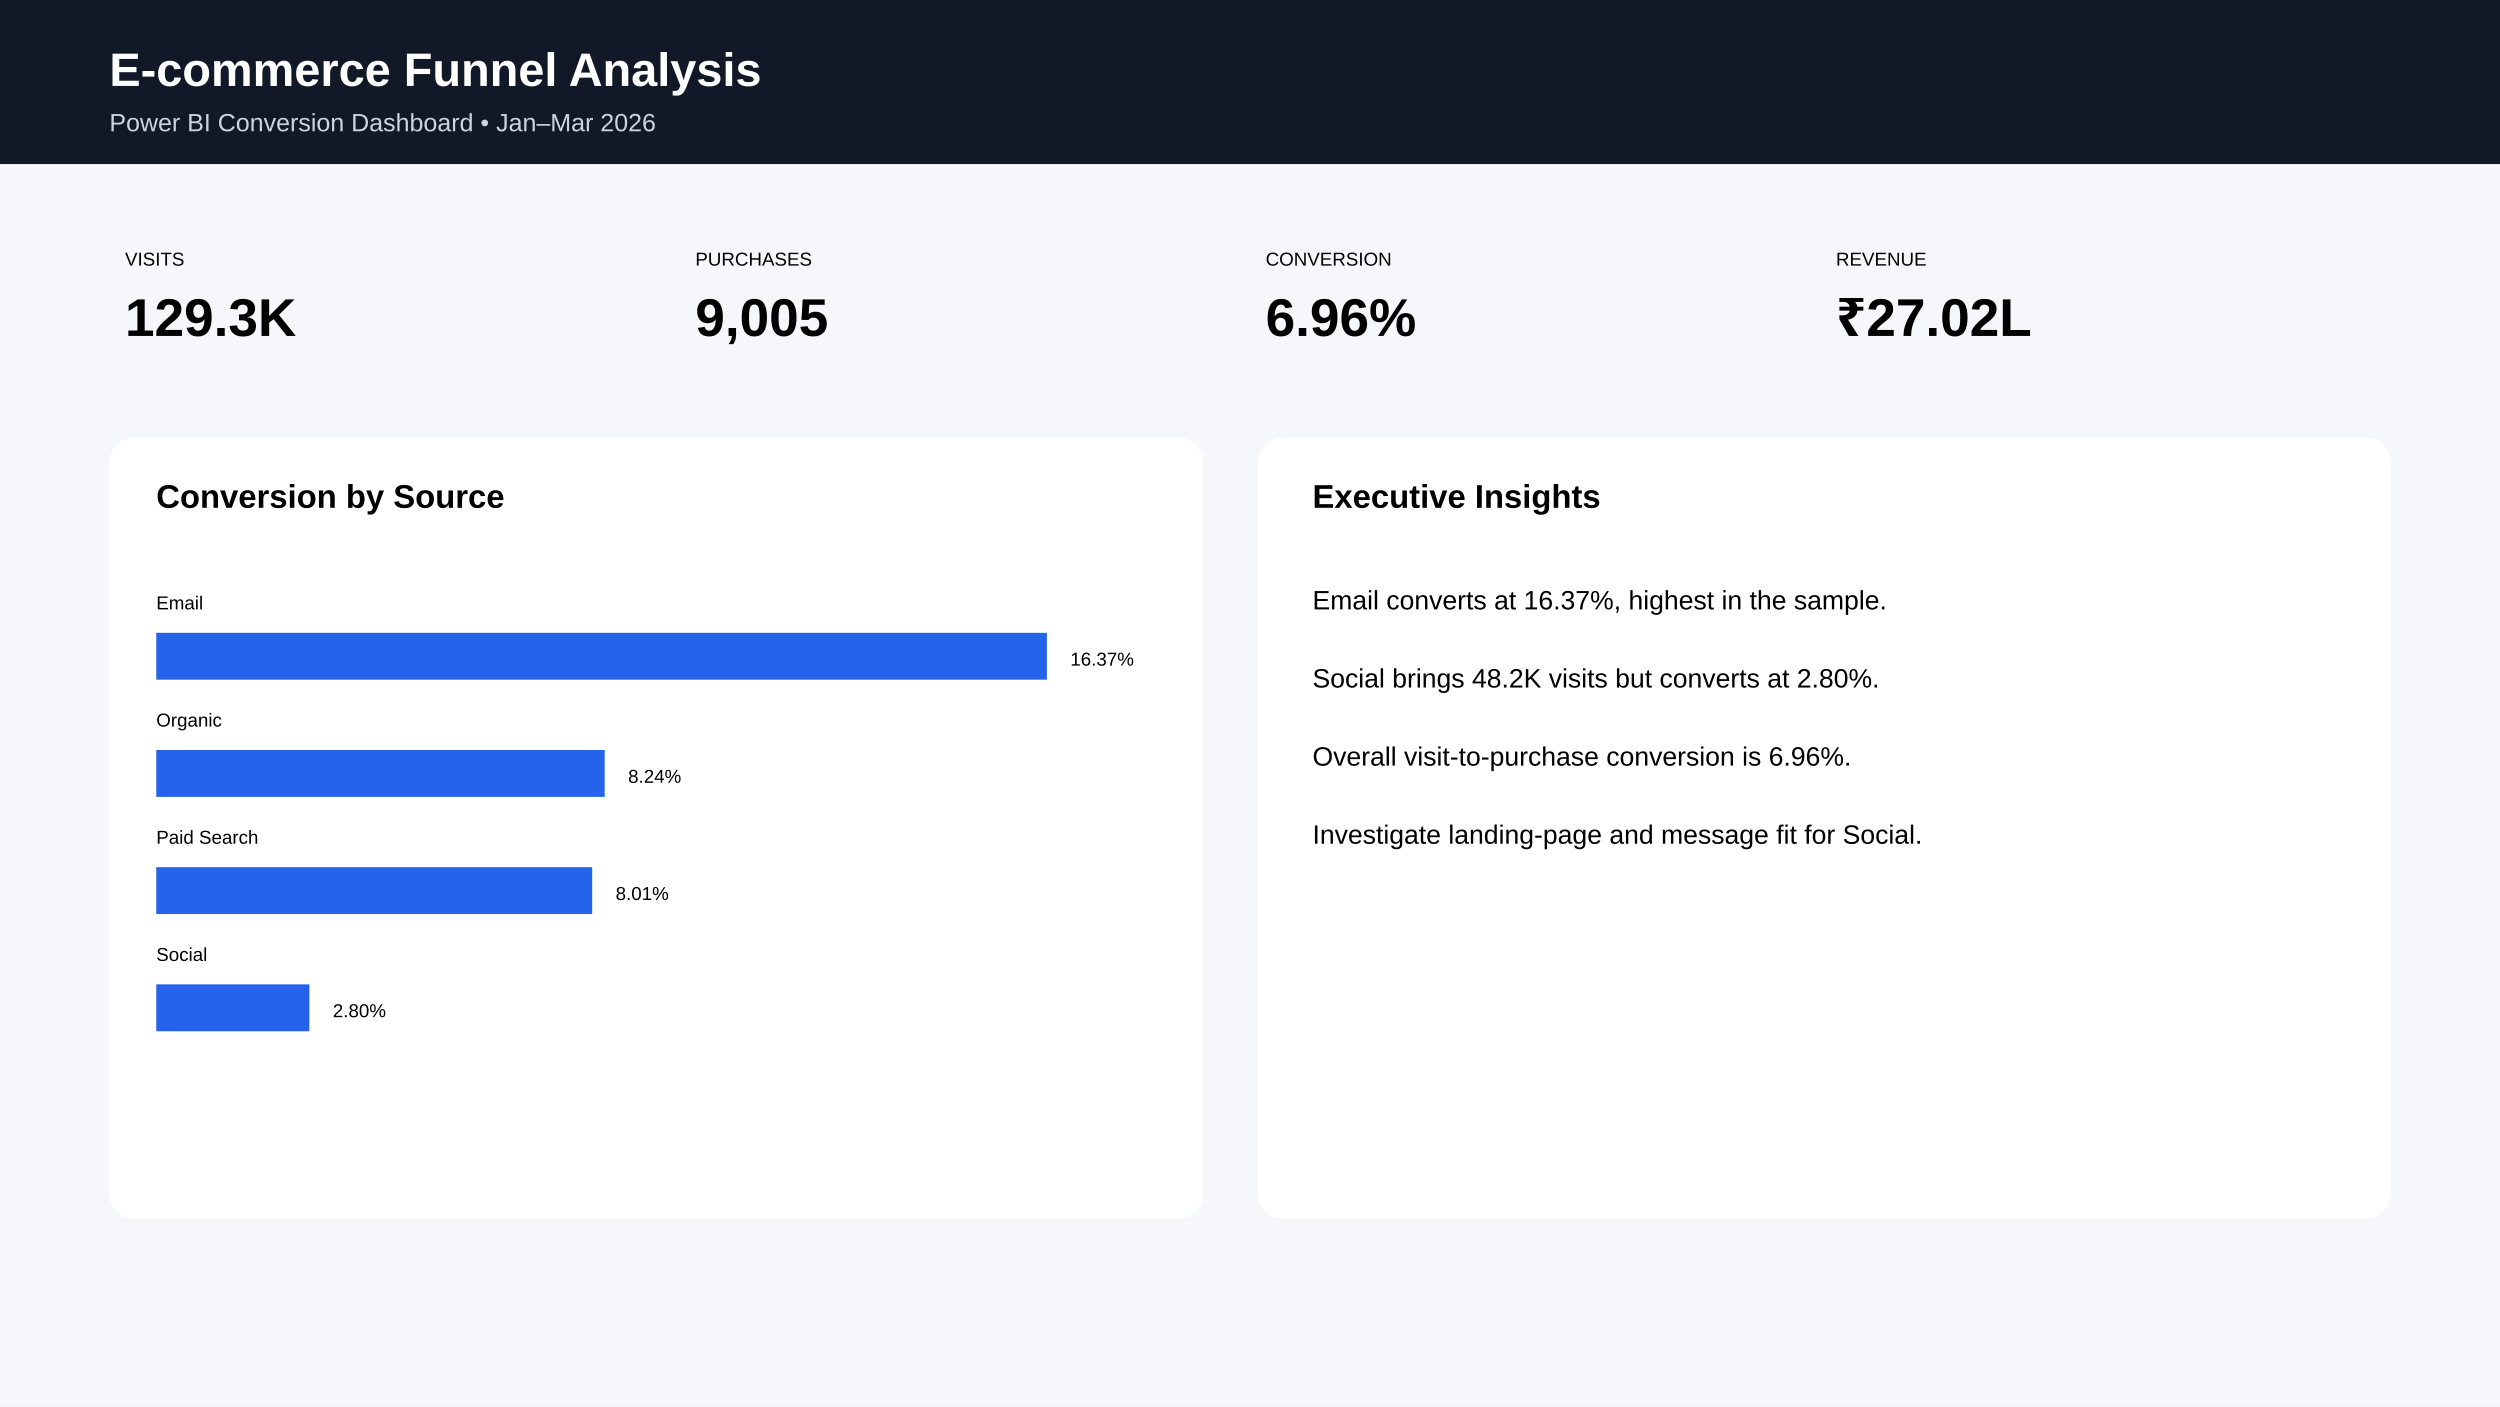
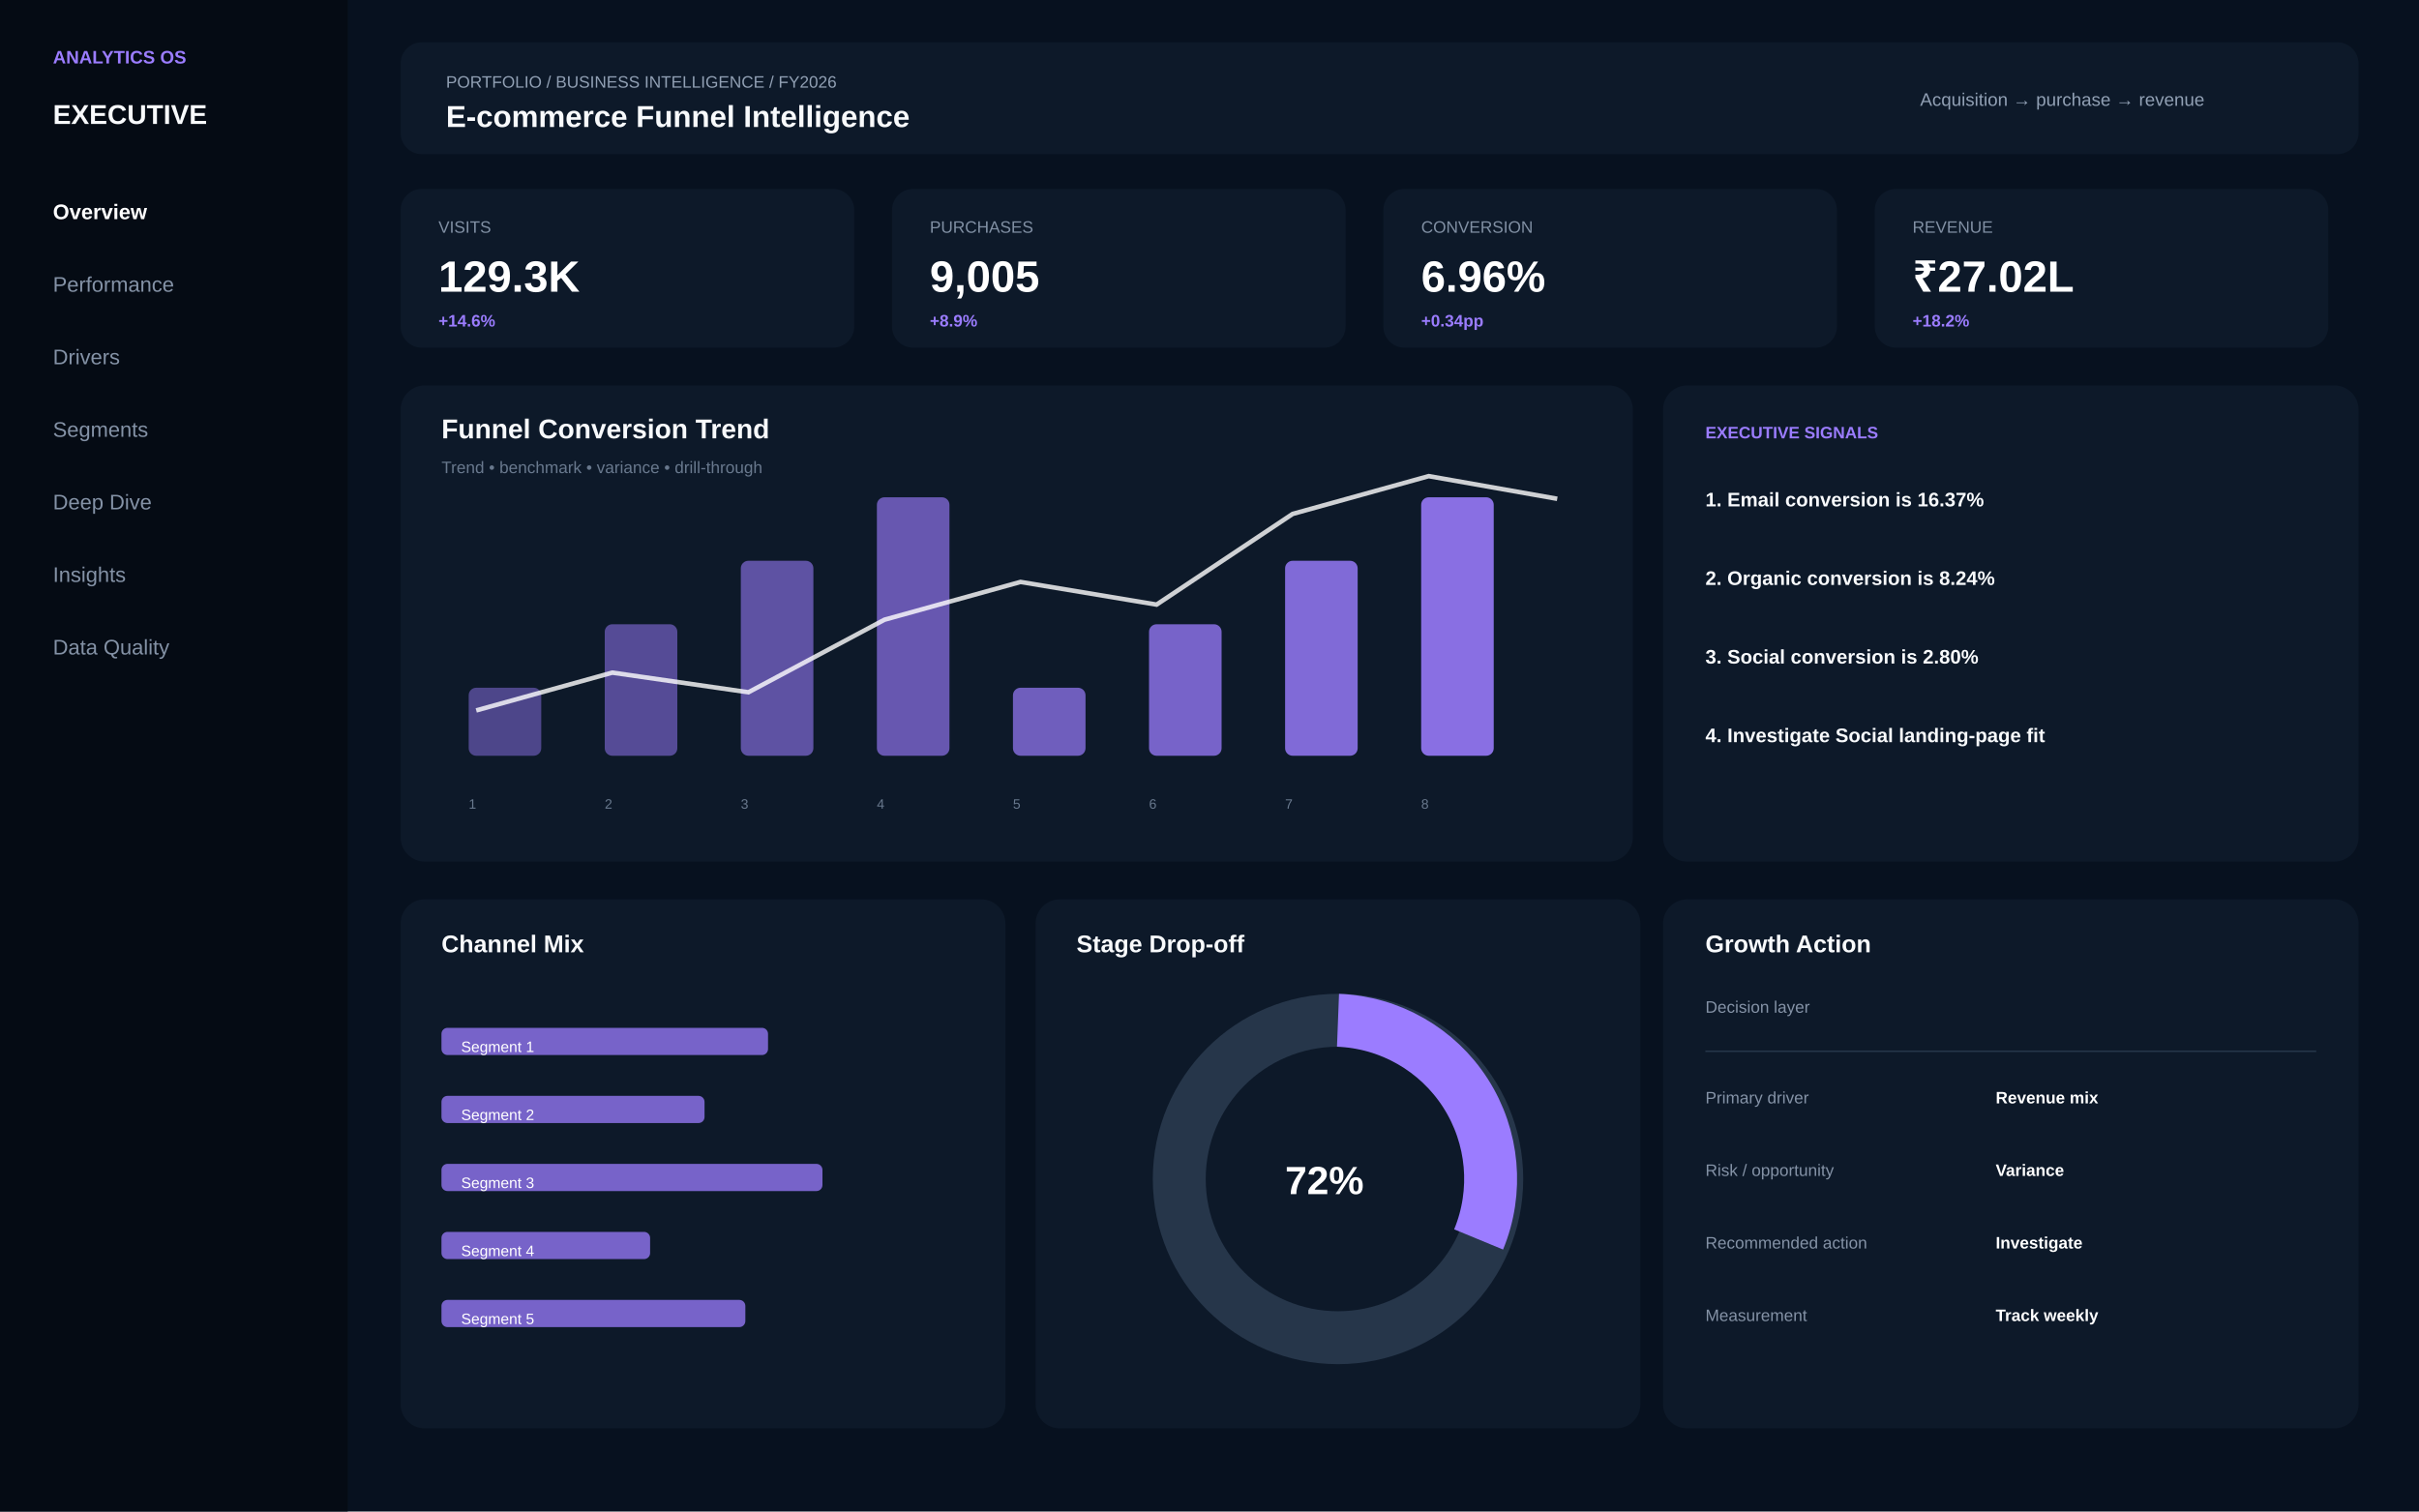
- <svg xmlns="http://www.w3.org/2000/svg" width="1600" height="900">
-   <rect width="1600" height="900" fill="#F5F7FA" />
-   <rect width="1600" height="105" fill="#111827" />
-   <text x="70" y="55" font-family="Arial" font-size="30" font-weight="700" fill="white">E-commerce Funnel Analysis</text>
-   <text x="70" y="84" font-family="Arial" font-size="16" fill="#CBD5E1">Power BI Conversion Dashboard • Jan–Mar 2026</text>
-   <text x="80" y="170" font-family="Arial">VISITS</text>
-   <text x="80" y="215" font-family="Arial" font-size="34" font-weight="700">129.3K</text>
-   <text x="445" y="170" font-family="Arial">PURCHASES</text>
-   <text x="445" y="215" font-family="Arial" font-size="34" font-weight="700">9,005</text>
-   <text x="810" y="170" font-family="Arial">CONVERSION</text>
-   <text x="810" y="215" font-family="Arial" font-size="34" font-weight="700">6.96%</text>
-   <text x="1175" y="170" font-family="Arial">REVENUE</text>
-   <text x="1175" y="215" font-family="Arial" font-size="34" font-weight="700">₹27.02L</text>
-   <rect x="70" y="280" width="700" height="500" rx="16" fill="white" />
-   <text x="100" y="325" font-family="Arial" font-size="21" font-weight="700">Conversion by Source</text>
-   <text x="100" y="390" font-family="Arial">Email</text>
-   <rect x="100" y="405" width="570" height="30" fill="#2563EB" />
-   <text x="685" y="426" font-family="Arial">16.37%</text>
-   <text x="100" y="465" font-family="Arial">Organic</text>
-   <rect x="100" y="480" width="287" height="30" fill="#2563EB" />
-   <text x="402" y="501" font-family="Arial">8.24%</text>
-   <text x="100" y="540" font-family="Arial">Paid Search</text>
-   <rect x="100" y="555" width="279" height="30" fill="#2563EB" />
-   <text x="394" y="576" font-family="Arial">8.01%</text>
-   <text x="100" y="615" font-family="Arial">Social</text>
-   <rect x="100" y="630" width="98" height="30" fill="#2563EB" />
-   <text x="213" y="651" font-family="Arial">2.80%</text>
-   <rect x="805" y="280" width="725" height="500" rx="16" fill="white" />
-   <text x="840" y="325" font-family="Arial" font-size="21" font-weight="700">Executive Insights</text>
-   <text x="840" y="390" font-family="Arial" font-size="17">Email converts at 16.37%, highest in the sample.</text>
-   <text x="840" y="440" font-family="Arial" font-size="17">Social brings 48.2K visits but converts at 2.80%.</text>
-   <text x="840" y="490" font-family="Arial" font-size="17">Overall visit-to-purchase conversion is 6.96%.</text>
-   <text x="840" y="540" font-family="Arial" font-size="17">Investigate landing-page and message fit for Social.</text>
+ <svg xmlns="http://www.w3.org/2000/svg" width="1600" height="1000" viewBox="0 0 1600 1000">
+   <rect width="1600" height="1000" fill="#07111F" />
+   <rect x="0" y="0" width="230" height="1000" fill="#050B14" />
+   <text x="35" y="42" fill="#9B7CFF" font-family="Arial" font-size="12" font-weight="700">ANALYTICS OS</text>
+   <text x="35" y="82" fill="#F8FAFC" font-family="Arial" font-size="18" font-weight="700">EXECUTIVE</text>
+   <text x="35" y="145" fill="#FFFFFF" font-family="Arial" font-size="14" font-weight="700">Overview</text>
+   <text x="35" y="193" fill="#8492A6" font-family="Arial" font-size="14" font-weight="400">Performance</text>
+   <text x="35" y="241" fill="#8492A6" font-family="Arial" font-size="14" font-weight="400">Drivers</text>
+   <text x="35" y="289" fill="#8492A6" font-family="Arial" font-size="14" font-weight="400">Segments</text>
+   <text x="35" y="337" fill="#8492A6" font-family="Arial" font-size="14" font-weight="400">Deep Dive</text>
+   <text x="35" y="385" fill="#8492A6" font-family="Arial" font-size="14" font-weight="400">Insights</text>
+   <text x="35" y="433" fill="#8492A6" font-family="Arial" font-size="14" font-weight="400">Data Quality</text>
+   <rect x="265" y="28" width="1295" height="74" rx="14" fill="#0D1929" />
+   <text x="295" y="58" fill="#91A0B4" font-family="Arial" font-size="11">PORTFOLIO / BUSINESS INTELLIGENCE / FY2026</text>
+   <text x="295" y="84" fill="#F8FAFC" font-family="Arial" font-size="20" font-weight="700">E-commerce Funnel Intelligence</text>
+   <text x="1270" y="70" fill="#91A0B4" font-family="Arial" font-size="12">Acquisition → purchase → revenue</text>
+   <rect x="265" y="125" width="300" height="105" rx="14" fill="#0D1929" />
+   <text x="290" y="154" fill="#8190A4" font-family="Arial" font-size="11">VISITS</text>
+   <text x="290" y="193" fill="#FFFFFF" font-family="Arial" font-size="29" font-weight="700">129.3K</text>
+   <text x="290" y="216" fill="#9B7CFF" font-family="Arial" font-size="11" font-weight="700">+14.6%</text>
+   <rect x="590" y="125" width="300" height="105" rx="14" fill="#0D1929" />
+   <text x="615" y="154" fill="#8190A4" font-family="Arial" font-size="11">PURCHASES</text>
+   <text x="615" y="193" fill="#FFFFFF" font-family="Arial" font-size="29" font-weight="700">9,005</text>
+   <text x="615" y="216" fill="#9B7CFF" font-family="Arial" font-size="11" font-weight="700">+8.9%</text>
+   <rect x="915" y="125" width="300" height="105" rx="14" fill="#0D1929" />
+   <text x="940" y="154" fill="#8190A4" font-family="Arial" font-size="11">CONVERSION</text>
+   <text x="940" y="193" fill="#FFFFFF" font-family="Arial" font-size="29" font-weight="700">6.96%</text>
+   <text x="940" y="216" fill="#9B7CFF" font-family="Arial" font-size="11" font-weight="700">+0.34pp</text>
+   <rect x="1240" y="125" width="300" height="105" rx="14" fill="#0D1929" />
+   <text x="1265" y="154" fill="#8190A4" font-family="Arial" font-size="11">REVENUE</text>
+   <text x="1265" y="193" fill="#FFFFFF" font-family="Arial" font-size="29" font-weight="700">₹27.02L</text>
+   <text x="1265" y="216" fill="#9B7CFF" font-family="Arial" font-size="11" font-weight="700">+18.2%</text>
+   <rect x="265" y="255" width="815" height="315" rx="16" fill="#0D1929" />
+   <text x="292" y="290" fill="#F8FAFC" font-family="Arial" font-size="18" font-weight="700">Funnel Conversion Trend</text>
+   <text x="292" y="313" fill="#68788D" font-family="Arial" font-size="11">Trend • benchmark • variance • drill-through</text>
+   <rect x="310" y="455" width="48" height="45" rx="5" fill="#9B7CFF" opacity="0.45" />
+   <text x="310" y="535" fill="#68788D" font-family="Arial" font-size="9">1</text>
+   <rect x="400" y="413" width="48" height="87" rx="5" fill="#9B7CFF" opacity="0.51" />
+   <text x="400" y="535" fill="#68788D" font-family="Arial" font-size="9">2</text>
+   <rect x="490" y="371" width="48" height="129" rx="5" fill="#9B7CFF" opacity="0.57" />
+   <text x="490" y="535" fill="#68788D" font-family="Arial" font-size="9">3</text>
+   <rect x="580" y="329" width="48" height="171" rx="5" fill="#9B7CFF" opacity="0.63" />
+   <text x="580" y="535" fill="#68788D" font-family="Arial" font-size="9">4</text>
+   <rect x="670" y="455" width="48" height="45" rx="5" fill="#9B7CFF" opacity="0.69" />
+   <text x="670" y="535" fill="#68788D" font-family="Arial" font-size="9">5</text>
+   <rect x="760" y="413" width="48" height="87" rx="5" fill="#9B7CFF" opacity="0.75" />
+   <text x="760" y="535" fill="#68788D" font-family="Arial" font-size="9">6</text>
+   <rect x="850" y="371" width="48" height="129" rx="5" fill="#9B7CFF" opacity="0.81" />
+   <text x="850" y="535" fill="#68788D" font-family="Arial" font-size="9">7</text>
+   <rect x="940" y="329" width="48" height="171" rx="5" fill="#9B7CFF" opacity="0.87" />
+   <text x="940" y="535" fill="#68788D" font-family="Arial" font-size="9">8</text>
+   <polyline points="315,470 405,445 495,458 585,410 675,385 765,400 855,340 945,315 1030,330" fill="none" stroke="#FFFFFF" stroke-width="3" opacity=".8" />
+   <rect x="1100" y="255" width="460" height="315" rx="16" fill="#0D1929" />
+   <text x="1128" y="290" fill="#9B7CFF" font-family="Arial" font-size="11" font-weight="700">EXECUTIVE SIGNALS</text>
+   <text x="1128" y="335" fill="#F8FAFC" font-family="Arial" font-size="13" font-weight="600">1. Email conversion is 16.37%</text>
+   <text x="1128" y="387" fill="#F8FAFC" font-family="Arial" font-size="13" font-weight="600">2. Organic conversion is 8.24%</text>
+   <text x="1128" y="439" fill="#F8FAFC" font-family="Arial" font-size="13" font-weight="600">3. Social conversion is 2.80%</text>
+   <text x="1128" y="491" fill="#F8FAFC" font-family="Arial" font-size="13" font-weight="600">4. Investigate Social landing-page fit</text>
+   <rect x="265" y="595" width="400" height="350" rx="16" fill="#0D1929" />
+   <text x="292" y="630" fill="#F8FAFC" font-family="Arial" font-size="16" font-weight="700">Channel Mix</text>
+   <rect x="292" y="680" width="216" height="18" rx="4" fill="#9B7CFF" opacity=".75" />
+   <text x="305" y="696" fill="#FFFFFF" font-family="Arial" font-size="10">Segment 1</text>
+   <rect x="292" y="725" width="174" height="18" rx="4" fill="#9B7CFF" opacity=".75" />
+   <text x="305" y="741" fill="#FFFFFF" font-family="Arial" font-size="10">Segment 2</text>
+   <rect x="292" y="770" width="252" height="18" rx="4" fill="#9B7CFF" opacity=".75" />
+   <text x="305" y="786" fill="#FFFFFF" font-family="Arial" font-size="10">Segment 3</text>
+   <rect x="292" y="815" width="138" height="18" rx="4" fill="#9B7CFF" opacity=".75" />
+   <text x="305" y="831" fill="#FFFFFF" font-family="Arial" font-size="10">Segment 4</text>
+   <rect x="292" y="860" width="201" height="18" rx="4" fill="#9B7CFF" opacity=".75" />
+   <text x="305" y="876" fill="#FFFFFF" font-family="Arial" font-size="10">Segment 5</text>
+   <rect x="685" y="595" width="400" height="350" rx="16" fill="#0D1929" />
+   <text x="712" y="630" fill="#F8FAFC" font-family="Arial" font-size="16" font-weight="700">Stage Drop-off</text>
+   <circle cx="885" cy="780" r="105" fill="none" stroke="#26364A" stroke-width="35" />
+   <path d="M885 675 A105 105 0 0 1 978 820" fill="none" stroke="#9B7CFF" stroke-width="35" />
+   <text x="850" y="790" fill="#FFFFFF" font-family="Arial" font-size="26" font-weight="700">72%</text>
+   <rect x="1100" y="595" width="460" height="350" rx="16" fill="#0D1929" />
+   <text x="1128" y="630" fill="#F8FAFC" font-family="Arial" font-size="16" font-weight="700">Growth Action</text>
+   <text x="1128" y="670" fill="#8492A6" font-family="Arial" font-size="11">Decision layer</text>
+   <rect x="1128" y="695" width="404" height="1" fill="#26364A" />
+   <text x="1128" y="730" fill="#8492A6" font-family="Arial" font-size="11">Primary driver</text>
+   <text x="1320" y="730" fill="#FFFFFF" font-family="Arial" font-size="11" font-weight="600">Revenue mix</text>
+   <text x="1128" y="778" fill="#8492A6" font-family="Arial" font-size="11">Risk / opportunity</text>
+   <text x="1320" y="778" fill="#FFFFFF" font-family="Arial" font-size="11" font-weight="600">Variance</text>
+   <text x="1128" y="826" fill="#8492A6" font-family="Arial" font-size="11">Recommended action</text>
+   <text x="1320" y="826" fill="#FFFFFF" font-family="Arial" font-size="11" font-weight="600">Investigate</text>
+   <text x="1128" y="874" fill="#8492A6" font-family="Arial" font-size="11">Measurement</text>
+   <text x="1320" y="874" fill="#FFFFFF" font-family="Arial" font-size="11" font-weight="600">Track weekly</text>
</svg>
